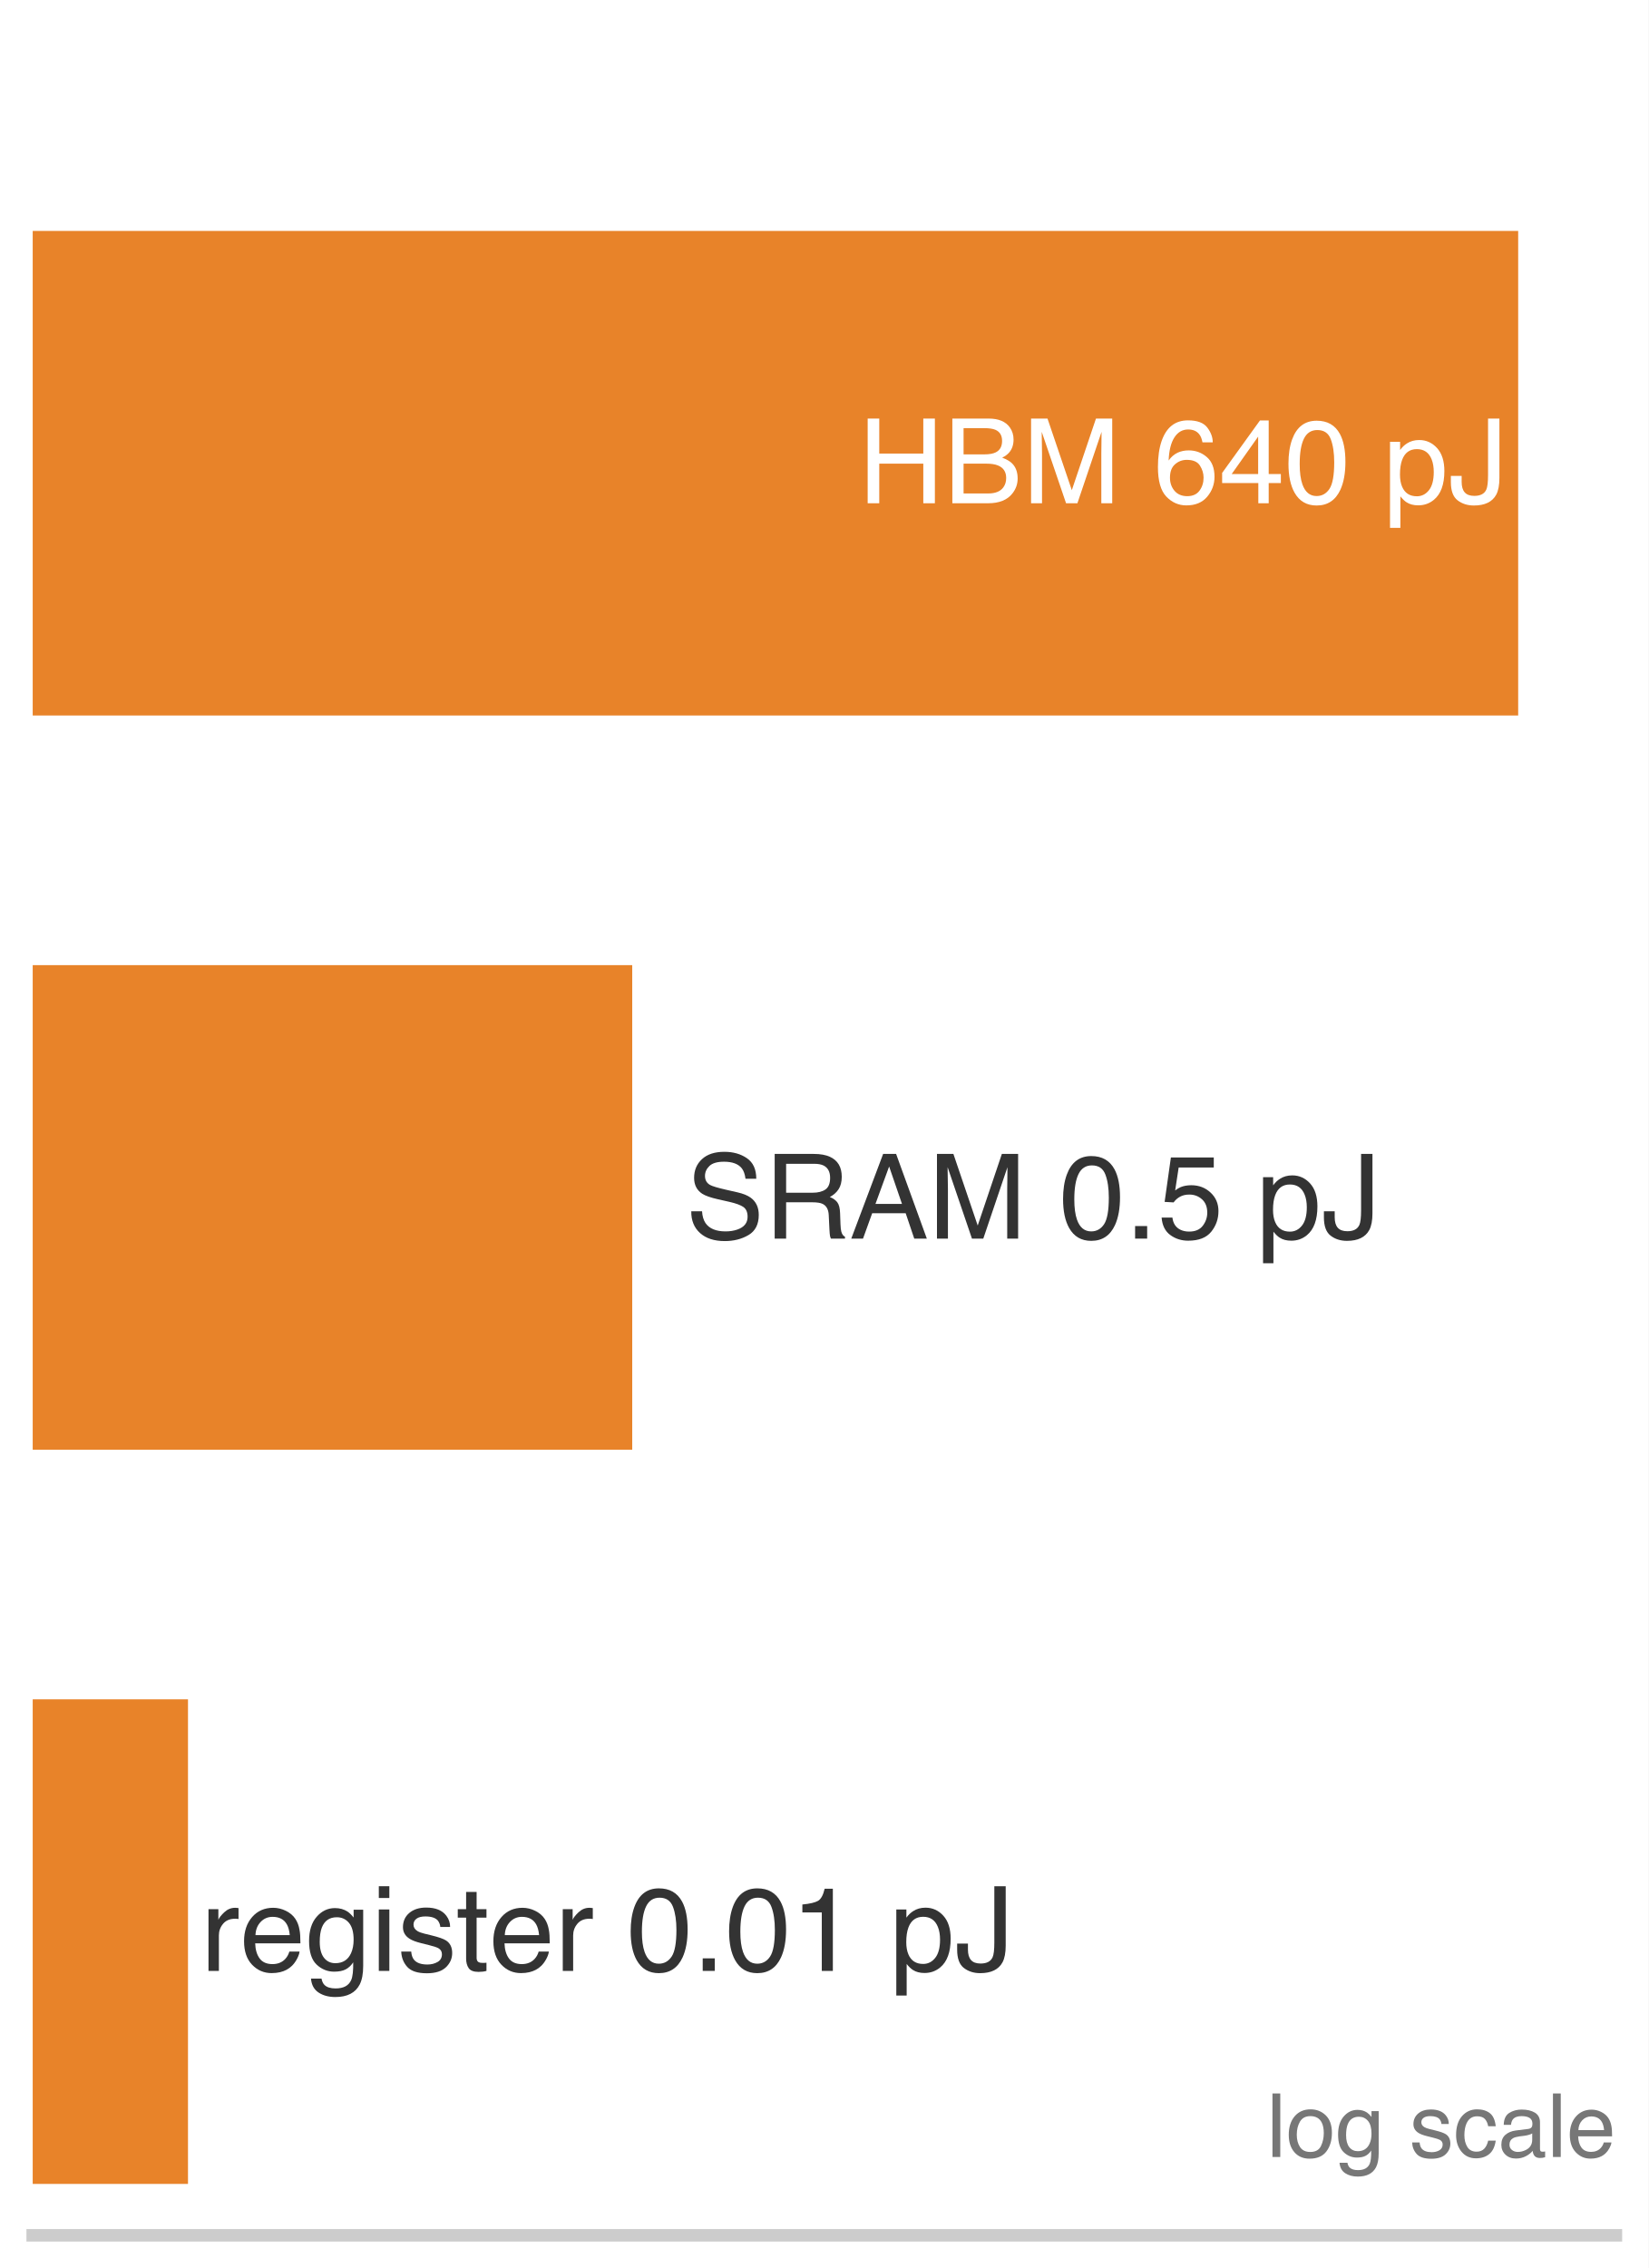
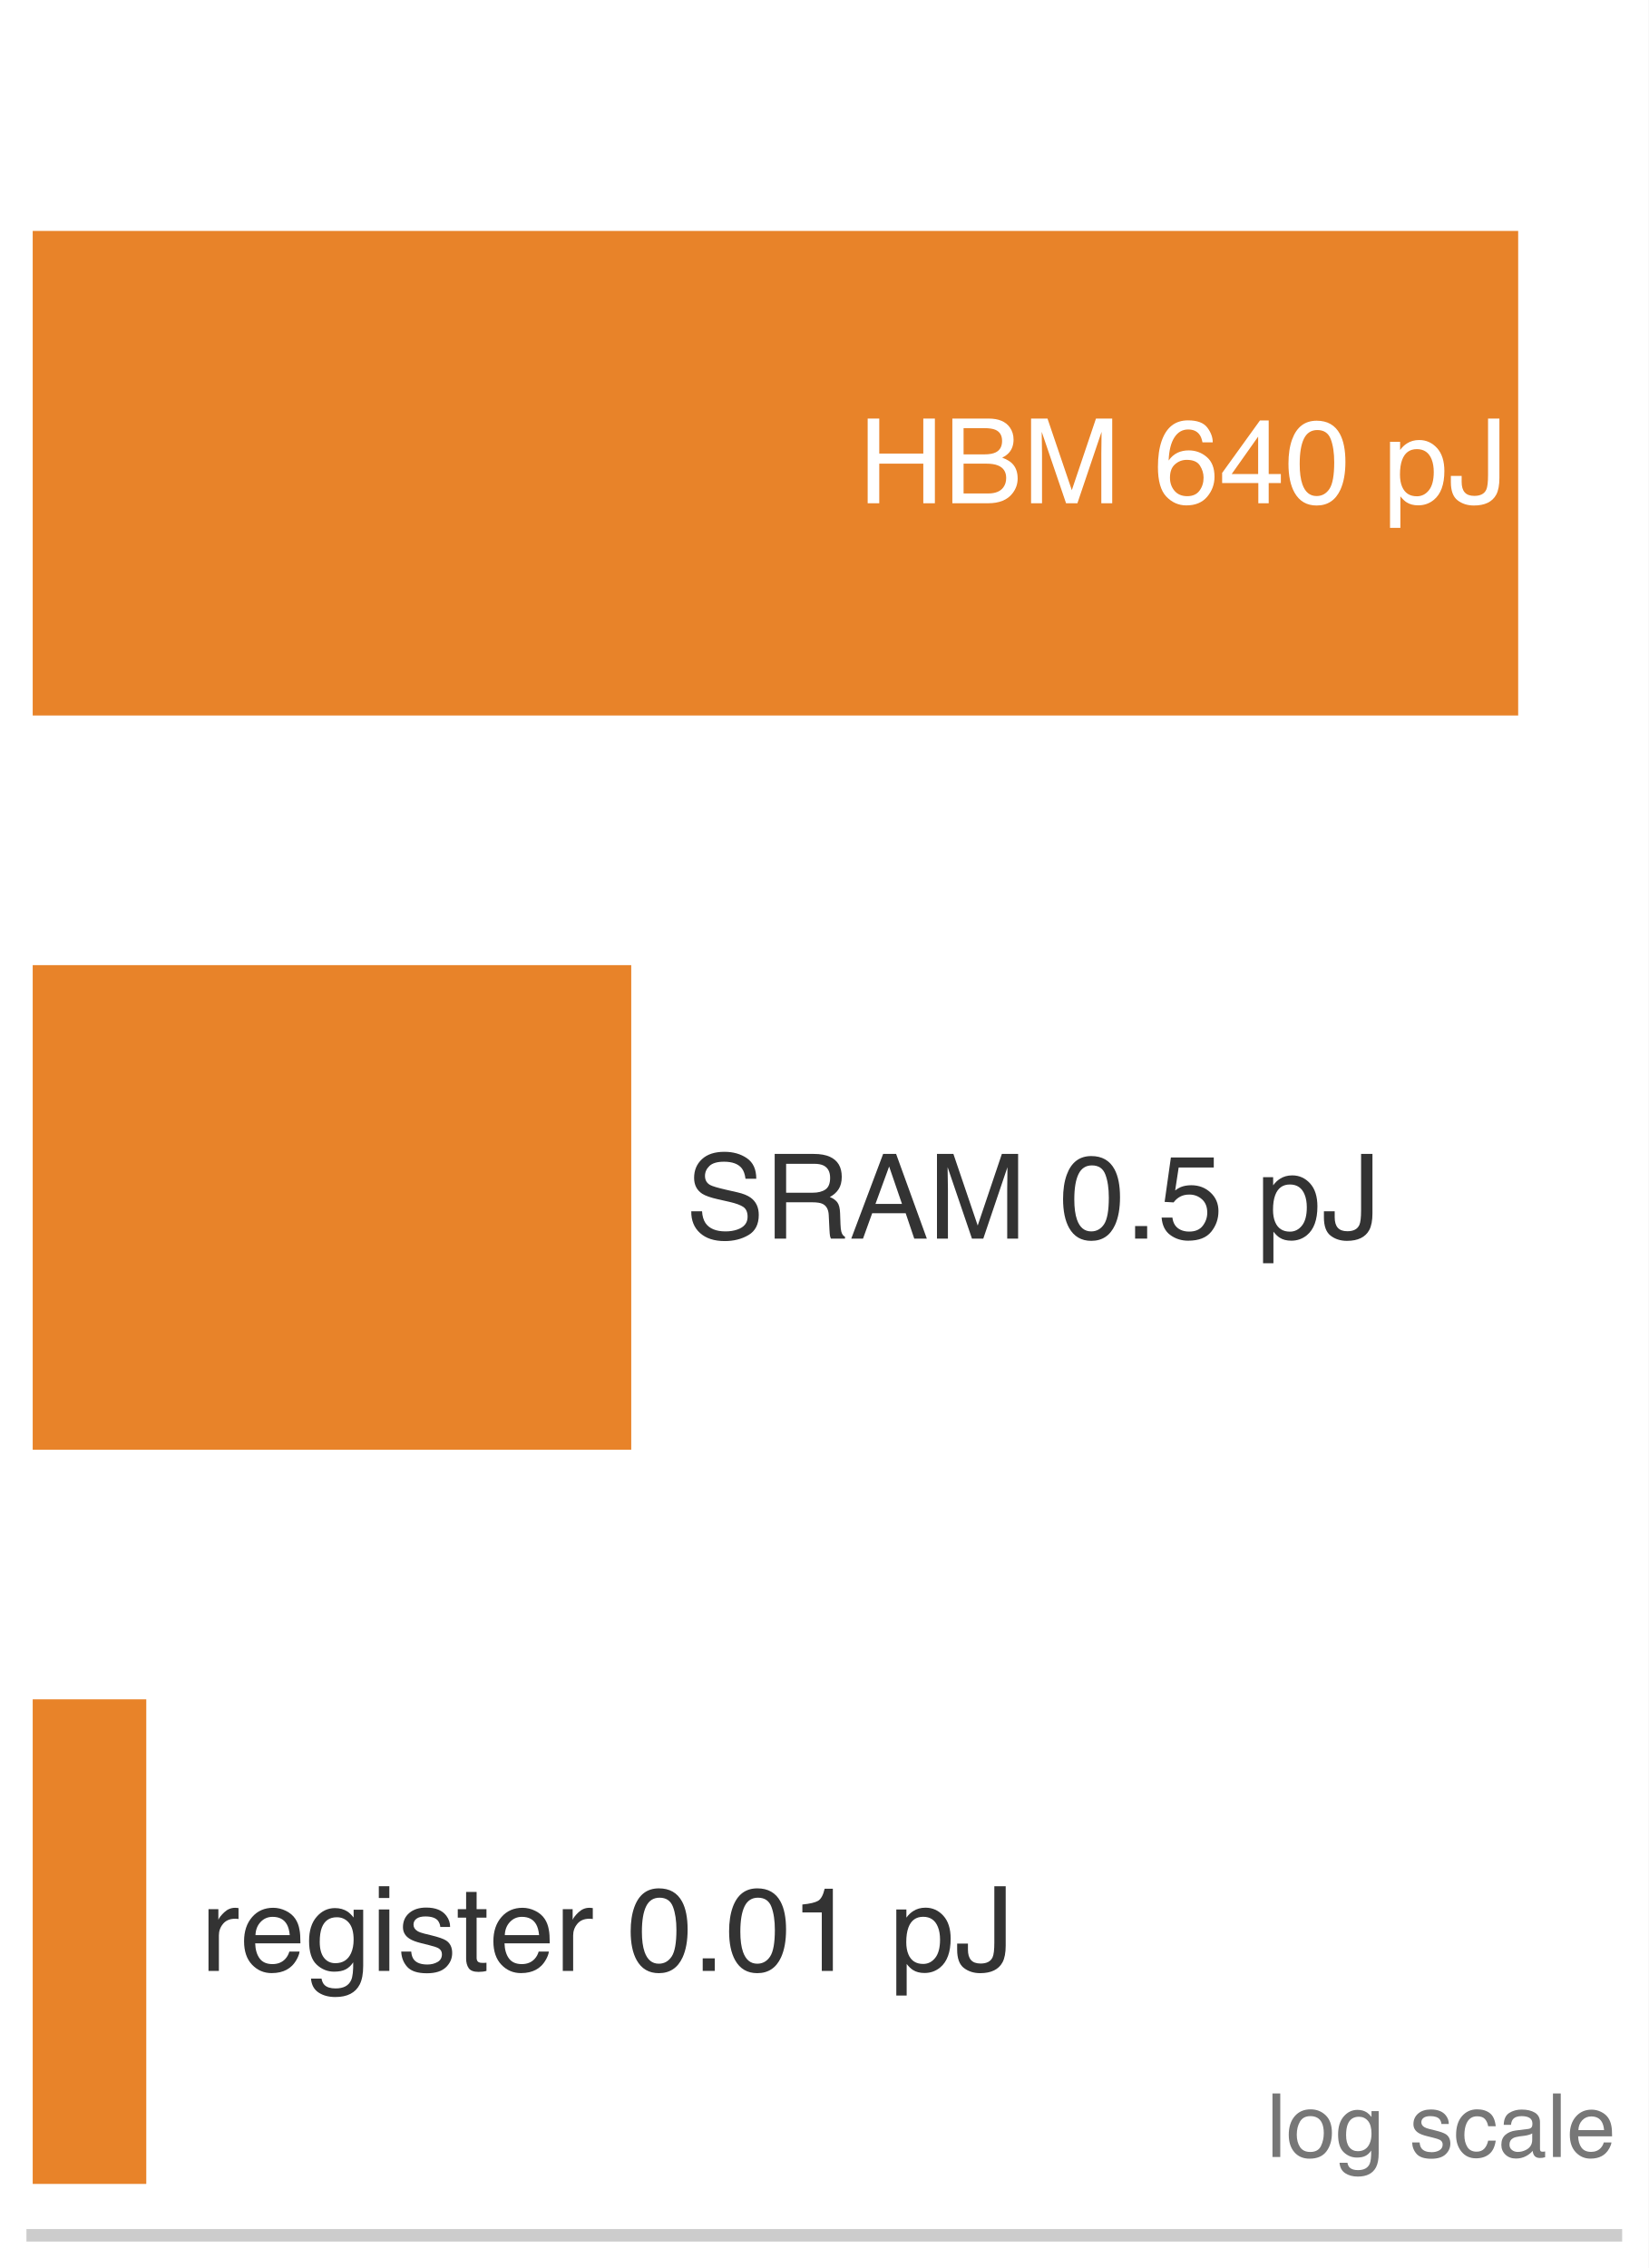
<svg xmlns="http://www.w3.org/2000/svg" xmlns:xlink="http://www.w3.org/1999/xlink" width="72.63pt" height="99.9pt" viewBox="0 0 72.63 99.9" version="1.1">
  <defs>
    <style type="text/css">*{stroke-linejoin: round; stroke-linecap: butt}</style>
  </defs>
  <g id="figure_1">
    <g id="patch_1">
      <path d="M 0 99.9 L 72.63 99.9 L 72.63 0 L 0 0 z " style="fill: #ffffff" />
    </g>
    <g id="axes_1">
      <g id="patch_2">
        <path d="M 1.44 98.46 L 71.19 98.46 L 71.19 1.44 L 1.44 1.44 z " style="fill: #ffffff" />
      </g>
      <g id="patch_3">
        <path d="M 1.44 31.516 L 66.884 31.516 L 66.884 10.172 L 1.44 10.172 z " clip-path="url(#p879ee31a35)" style="fill: #e67817; opacity: 0.92" />
      </g>
      <g id="patch_4">
-         <path d="M 1.44 63.856 L 27.853 63.856 L 27.853 42.512 L 1.44 42.512 z " clip-path="url(#p879ee31a35)" style="fill: #e67817; opacity: 0.92" />
+         <path d="M 1.44 63.856 L 27.809 63.856 L 27.809 42.512 L 1.44 42.512 z " clip-path="url(#p879ee31a35)" style="fill: #e67817; opacity: 0.92" />
      </g>
      <g id="patch_5">
-         <path d="M 1.44 96.196 L 8.282 96.196 L 8.282 74.852 L 1.44 74.852 z " clip-path="url(#p879ee31a35)" style="fill: #e67817; opacity: 0.92" />
+         <path d="M 1.44 96.196 L 6.444 96.196 L 6.444 74.852 L 1.44 74.852 z " clip-path="url(#p879ee31a35)" style="fill: #e67817; opacity: 0.92" />
      </g>
      <g id="matplotlib.axis_1" />
      <g id="matplotlib.axis_2" />
      <g id="patch_6">
        <path d="M 1.44 98.46 L 71.19 98.46 " style="fill: none; stroke: #cccccc; stroke-width: 0.55; stroke-linejoin: miter; stroke-linecap: square" />
      </g>
      <g id="text_1">
        <g style="fill: #ffffff" transform="translate(37.81714 22.16716) scale(0.052 -0.052)">
          <defs>
            <path id="Helvetica-48" d="M 503 4591 L 1131 4591 L 1131 2694 L 3519 2694 L 3519 4591 L 4147 4591 L 4147 0 L 3519 0 L 3519 2147 L 1131 2147 L 1131 0 L 503 0 L 503 4591 z " transform="scale(0.015625)" />
            <path id="Helvetica-42" d="M 2213 2650 Q 2606 2650 2825 2759 Q 3169 2931 3169 3378 Q 3169 3828 2803 3984 Q 2597 4072 2191 4072 L 1081 4072 L 1081 2650 L 2213 2650 z M 2422 531 Q 2994 531 3238 863 Q 3391 1072 3391 1369 Q 3391 1869 2944 2050 Q 2706 2147 2316 2147 L 1081 2147 L 1081 531 L 2422 531 z M 472 4591 L 2444 4591 Q 3250 4591 3591 4109 Q 3791 3825 3791 3453 Q 3791 3019 3544 2741 Q 3416 2594 3175 2472 Q 3528 2338 3703 2169 Q 4013 1869 4013 1341 Q 4013 897 3734 538 Q 3319 0 2413 0 L 472 0 L 472 4591 z " transform="scale(0.015625)" />
            <path id="Helvetica-4d" d="M 472 4591 L 1363 4591 L 2681 709 L 3991 4591 L 4872 4591 L 4872 0 L 4281 0 L 4281 2709 Q 4281 2850 4287 3175 Q 4294 3500 4294 3872 L 2984 0 L 2369 0 L 1050 3872 L 1050 3731 Q 1050 3563 1058 3217 Q 1066 2872 1066 2709 L 1066 0 L 472 0 L 472 4591 z " transform="scale(0.015625)" />
            <path id="Helvetica-20" transform="scale(0.015625)" />
            <path id="Helvetica-36" d="M 1872 4494 Q 2622 4494 2917 4105 Q 3213 3716 3213 3303 L 2656 3303 Q 2606 3569 2497 3719 Q 2294 4000 1881 4000 Q 1409 4000 1131 3564 Q 853 3128 822 2316 Q 1016 2600 1309 2741 Q 1578 2866 1909 2866 Q 2472 2866 2890 2506 Q 3309 2147 3309 1434 Q 3309 825 2912 354 Q 2516 -116 1781 -116 Q 1153 -116 697 361 Q 241 838 241 1966 Q 241 2800 444 3381 Q 834 4494 1872 4494 z M 1831 384 Q 2275 384 2495 682 Q 2716 981 2716 1388 Q 2716 1731 2519 2042 Q 2322 2353 1803 2353 Q 1441 2353 1167 2112 Q 894 1872 894 1388 Q 894 963 1142 673 Q 1391 384 1831 384 z " transform="scale(0.015625)" />
            <path id="Helvetica-34" d="M 2116 1584 L 2116 3613 L 681 1584 L 2116 1584 z M 2125 0 L 2125 1094 L 163 1094 L 163 1644 L 2213 4488 L 2688 4488 L 2688 1584 L 3347 1584 L 3347 1094 L 2688 1094 L 2688 0 L 2125 0 z " transform="scale(0.015625)" />
            <path id="Helvetica-30" d="M 1731 4475 Q 2600 4475 2988 3759 Q 3288 3206 3288 2244 Q 3288 1331 3016 734 Q 2622 -122 1728 -122 Q 922 -122 528 578 Q 200 1163 200 2147 Q 200 2909 397 3456 Q 766 4475 1731 4475 z M 1725 391 Q 2163 391 2422 778 Q 2681 1166 2681 2222 Q 2681 2984 2493 3476 Q 2306 3969 1766 3969 Q 1269 3969 1039 3501 Q 809 3034 809 2125 Q 809 1441 956 1025 Q 1181 391 1725 391 z " transform="scale(0.015625)" />
            <path id="Helvetica-70" d="M 1825 378 Q 2219 378 2480 708 Q 2741 1038 2741 1694 Q 2741 2094 2625 2381 Q 2406 2934 1825 2934 Q 1241 2934 1025 2350 Q 909 2038 909 1556 Q 909 1169 1025 897 Q 1244 378 1825 378 z M 369 3331 L 916 3331 L 916 2888 Q 1084 3116 1284 3241 Q 1569 3428 1953 3428 Q 2522 3428 2919 2992 Q 3316 2556 3316 1747 Q 3316 653 2744 184 Q 2381 -113 1900 -113 Q 1522 -113 1266 53 Q 1116 147 931 375 L 931 -1334 L 369 -1334 L 369 3331 z " transform="scale(0.015625)" />
            <path id="Helvetica-4a" d="M 2741 1369 Q 2741 788 2569 466 Q 2250 -122 1356 -122 Q 841 -122 475 158 Q 109 438 109 1153 L 109 1481 L 694 1481 L 694 1153 Q 694 778 861 589 Q 1028 400 1381 400 Q 1878 400 2031 741 Q 2125 950 2125 1531 L 2125 4591 L 2741 4591 L 2741 1369 z " transform="scale(0.015625)" />
          </defs>
          <use xlink:href="#Helvetica-48" />
          <use xlink:href="#Helvetica-42" transform="translate(72.2168 0)" />
          <use xlink:href="#Helvetica-4d" transform="translate(138.916 0)" />
          <use xlink:href="#Helvetica-20" transform="translate(222.2168 0)" />
          <use xlink:href="#Helvetica-36" transform="translate(250 0)" />
          <use xlink:href="#Helvetica-34" transform="translate(305.6152 0)" />
          <use xlink:href="#Helvetica-30" transform="translate(361.2305 0)" />
          <use xlink:href="#Helvetica-20" transform="translate(416.8457 0)" />
          <use xlink:href="#Helvetica-70" transform="translate(444.6289 0)" />
          <use xlink:href="#Helvetica-4a" transform="translate(500.2441 0)" />
        </g>
      </g>
      <g id="text_2">
        <g style="fill: #333333" transform="translate(30.20298 54.55794) scale(0.052 -0.052)">
          <defs>
            <path id="Helvetica-53" d="M 894 1481 Q 916 1091 1078 847 Q 1388 391 2169 391 Q 2519 391 2806 491 Q 3363 684 3363 1184 Q 3363 1559 3128 1719 Q 2891 1875 2384 1991 L 1763 2131 Q 1153 2269 900 2434 Q 463 2722 463 3294 Q 463 3913 891 4309 Q 1319 4706 2103 4706 Q 2825 4706 3329 4357 Q 3834 4009 3834 3244 L 3250 3244 Q 3203 3613 3050 3809 Q 2766 4169 2084 4169 Q 1534 4169 1293 3937 Q 1053 3706 1053 3400 Q 1053 3063 1334 2906 Q 1519 2806 2169 2656 L 2813 2509 Q 3278 2403 3531 2219 Q 3969 1897 3969 1284 Q 3969 522 3414 194 Q 2859 -134 2125 -134 Q 1269 -134 784 303 Q 300 738 309 1481 L 894 1481 z M 2150 4716 L 2150 4716 z " transform="scale(0.015625)" />
            <path id="Helvetica-52" d="M 2622 2488 Q 3059 2488 3314 2663 Q 3569 2838 3569 3294 Q 3569 3784 3213 3963 Q 3022 4056 2703 4056 L 1184 4056 L 1184 2488 L 2622 2488 z M 563 4591 L 2688 4591 Q 3213 4591 3553 4438 Q 4200 4144 4200 3353 Q 4200 2941 4029 2678 Q 3859 2416 3553 2256 Q 3822 2147 3958 1969 Q 4094 1791 4109 1391 L 4131 775 Q 4141 513 4175 384 Q 4231 166 4375 103 L 4375 0 L 3613 0 Q 3581 59 3562 153 Q 3544 247 3531 516 L 3494 1281 Q 3472 1731 3159 1884 Q 2981 1969 2600 1969 L 1184 1969 L 1184 0 L 563 0 L 563 4591 z " transform="scale(0.015625)" />
            <path id="Helvetica-41" d="M 2844 1881 L 2147 3909 L 1406 1881 L 2844 1881 z M 1822 4591 L 2525 4591 L 4191 0 L 3509 0 L 3044 1375 L 1228 1375 L 731 0 L 94 0 L 1822 4591 z " transform="scale(0.015625)" />
            <path id="Helvetica-2e" d="M 547 681 L 1200 681 L 1200 0 L 547 0 L 547 681 z " transform="scale(0.015625)" />
            <path id="Helvetica-35" d="M 791 1141 Q 847 659 1238 475 Q 1438 381 1700 381 Q 2200 381 2440 700 Q 2681 1019 2681 1406 Q 2681 1875 2395 2131 Q 2109 2388 1709 2388 Q 1419 2388 1211 2275 Q 1003 2163 856 1963 L 369 1991 L 709 4400 L 3034 4400 L 3034 3856 L 1131 3856 L 941 2613 Q 1097 2731 1238 2791 Q 1488 2894 1816 2894 Q 2431 2894 2859 2497 Q 3288 2100 3288 1491 Q 3288 856 2895 371 Q 2503 -113 1644 -113 Q 1097 -113 676 195 Q 256 503 206 1141 L 791 1141 z " transform="scale(0.015625)" />
          </defs>
          <use xlink:href="#Helvetica-53" />
          <use xlink:href="#Helvetica-52" transform="translate(66.69922 0)" />
          <use xlink:href="#Helvetica-41" transform="translate(138.916 0)" />
          <use xlink:href="#Helvetica-4d" transform="translate(205.6152 0)" />
          <use xlink:href="#Helvetica-20" transform="translate(288.916 0)" />
          <use xlink:href="#Helvetica-30" transform="translate(316.6992 0)" />
          <use xlink:href="#Helvetica-2e" transform="translate(372.3145 0)" />
          <use xlink:href="#Helvetica-35" transform="translate(400.0977 0)" />
          <use xlink:href="#Helvetica-20" transform="translate(455.7129 0)" />
          <use xlink:href="#Helvetica-70" transform="translate(483.4961 0)" />
          <use xlink:href="#Helvetica-4a" transform="translate(539.1113 0)" />
        </g>
      </g>
      <g id="text_3">
        <g style="fill: #333333" transform="translate(8.837753 86.81384) scale(0.052 -0.052)">
          <defs>
            <path id="Helvetica-72" d="M 428 3347 L 963 3347 L 963 2769 Q 1028 2938 1284 3180 Q 1541 3422 1875 3422 Q 1891 3422 1928 3419 Q 1966 3416 2056 3406 L 2056 2813 Q 2006 2822 1964 2825 Q 1922 2828 1872 2828 Q 1447 2828 1219 2554 Q 991 2281 991 1925 L 991 0 L 428 0 L 428 3347 z " transform="scale(0.015625)" />
            <path id="Helvetica-65" d="M 1806 3422 Q 2163 3422 2497 3255 Q 2831 3088 3006 2822 Q 3175 2569 3231 2231 Q 3281 2000 3281 1494 L 828 1494 Q 844 984 1069 676 Q 1294 369 1766 369 Q 2206 369 2469 659 Q 2619 828 2681 1050 L 3234 1050 Q 3213 866 3089 639 Q 2966 413 2813 269 Q 2556 19 2178 -69 Q 1975 -119 1719 -119 Q 1094 -119 659 336 Q 225 791 225 1609 Q 225 2416 662 2919 Q 1100 3422 1806 3422 z M 2703 1941 Q 2669 2306 2544 2525 Q 2313 2931 1772 2931 Q 1384 2931 1121 2651 Q 859 2372 844 1941 L 2703 1941 z M 1753 3428 L 1753 3428 z " transform="scale(0.015625)" />
            <path id="Helvetica-67" d="M 1594 3406 Q 1988 3406 2281 3213 Q 2441 3103 2606 2894 L 2606 3316 L 3125 3316 L 3125 272 Q 3125 -366 2938 -734 Q 2588 -1416 1616 -1416 Q 1075 -1416 706 -1173 Q 338 -931 294 -416 L 866 -416 Q 906 -641 1028 -763 Q 1219 -950 1628 -950 Q 2275 -950 2475 -494 Q 2594 -225 2584 466 Q 2416 209 2178 84 Q 1941 -41 1550 -41 Q 1006 -41 598 345 Q 191 731 191 1622 Q 191 2463 602 2934 Q 1013 3406 1594 3406 z M 2606 1688 Q 2606 2309 2350 2609 Q 2094 2909 1697 2909 Q 1103 2909 884 2353 Q 769 2056 769 1575 Q 769 1009 998 714 Q 1228 419 1616 419 Q 2222 419 2469 966 Q 2606 1275 2606 1688 z M 1659 3428 L 1659 3428 z " transform="scale(0.015625)" />
            <path id="Helvetica-69" d="M 413 3331 L 984 3331 L 984 0 L 413 0 L 413 3331 z M 413 4591 L 984 4591 L 984 3953 L 413 3953 L 413 4591 z " transform="scale(0.015625)" />
            <path id="Helvetica-73" d="M 747 1050 Q 772 769 888 619 Q 1100 347 1625 347 Q 1938 347 2175 483 Q 2413 619 2413 903 Q 2413 1119 2222 1231 Q 2100 1300 1741 1391 L 1294 1503 Q 866 1609 663 1741 Q 300 1969 300 2372 Q 300 2847 642 3140 Q 984 3434 1563 3434 Q 2319 3434 2653 2991 Q 2863 2709 2856 2384 L 2325 2384 Q 2309 2575 2191 2731 Q 1997 2953 1519 2953 Q 1200 2953 1036 2831 Q 872 2709 872 2509 Q 872 2291 1088 2159 Q 1213 2081 1456 2022 L 1828 1931 Q 2434 1784 2641 1647 Q 2969 1431 2969 969 Q 2969 522 2630 197 Q 2291 -128 1597 -128 Q 850 -128 539 211 Q 228 550 206 1050 L 747 1050 z M 1578 3428 L 1578 3428 z " transform="scale(0.015625)" />
            <path id="Helvetica-74" d="M 525 4281 L 1094 4281 L 1094 3347 L 1628 3347 L 1628 2888 L 1094 2888 L 1094 703 Q 1094 528 1213 469 Q 1278 434 1431 434 Q 1472 434 1519 436 Q 1566 438 1628 444 L 1628 0 Q 1531 -28 1426 -40 Q 1322 -53 1200 -53 Q 806 -53 665 148 Q 525 350 525 672 L 525 2888 L 72 2888 L 72 3347 L 525 3347 L 525 4281 z " transform="scale(0.015625)" />
            <path id="Helvetica-31" d="M 613 3169 L 613 3600 Q 1222 3659 1462 3798 Q 1703 3938 1822 4456 L 2266 4456 L 2266 0 L 1666 0 L 1666 3169 L 613 3169 z " transform="scale(0.015625)" />
          </defs>
          <use xlink:href="#Helvetica-72" />
          <use xlink:href="#Helvetica-65" transform="translate(33.30078 0)" />
          <use xlink:href="#Helvetica-67" transform="translate(88.91602 0)" />
          <use xlink:href="#Helvetica-69" transform="translate(144.5312 0)" />
          <use xlink:href="#Helvetica-73" transform="translate(166.748 0)" />
          <use xlink:href="#Helvetica-74" transform="translate(216.748 0)" />
          <use xlink:href="#Helvetica-65" transform="translate(244.5312 0)" />
          <use xlink:href="#Helvetica-72" transform="translate(300.1465 0)" />
          <use xlink:href="#Helvetica-20" transform="translate(333.4473 0)" />
          <use xlink:href="#Helvetica-30" transform="translate(361.2305 0)" />
          <use xlink:href="#Helvetica-2e" transform="translate(416.8457 0)" />
          <use xlink:href="#Helvetica-30" transform="translate(444.6289 0)" />
          <use xlink:href="#Helvetica-31" transform="translate(500.2441 0)" />
          <use xlink:href="#Helvetica-20" transform="translate(555.8594 0)" />
          <use xlink:href="#Helvetica-70" transform="translate(583.6426 0)" />
          <use xlink:href="#Helvetica-4a" transform="translate(639.2578 0)" />
        </g>
      </g>
      <g id="text_4">
        <g style="fill: #777777" transform="translate(55.79841 95.00992) scale(0.039 -0.039)">
          <defs>
            <path id="Helvetica-6c" d="M 428 4591 L 991 4591 L 991 0 L 428 0 L 428 4591 z " transform="scale(0.015625)" />
            <path id="Helvetica-6f" d="M 1741 363 Q 2300 363 2508 786 Q 2716 1209 2716 1728 Q 2716 2197 2566 2491 Q 2328 2953 1747 2953 Q 1231 2953 997 2559 Q 763 2166 763 1609 Q 763 1075 997 719 Q 1231 363 1741 363 z M 1763 3444 Q 2409 3444 2856 3012 Q 3303 2581 3303 1744 Q 3303 934 2909 406 Q 2516 -122 1688 -122 Q 997 -122 590 345 Q 184 813 184 1600 Q 184 2444 612 2944 Q 1041 3444 1763 3444 z M 1744 3428 L 1744 3428 z " transform="scale(0.015625)" />
            <path id="Helvetica-63" d="M 1703 3444 Q 2269 3444 2623 3169 Q 2978 2894 3050 2222 L 2503 2222 Q 2453 2531 2275 2736 Q 2097 2941 1703 2941 Q 1166 2941 934 2416 Q 784 2075 784 1575 Q 784 1072 996 728 Q 1209 384 1666 384 Q 2016 384 2220 598 Q 2425 813 2503 1184 L 3050 1184 Q 2956 519 2581 211 Q 2206 -97 1622 -97 Q 966 -97 575 383 Q 184 863 184 1581 Q 184 2463 612 2953 Q 1041 3444 1703 3444 z M 1616 3428 L 1616 3428 z " transform="scale(0.015625)" />
            <path id="Helvetica-61" d="M 844 891 Q 844 647 1022 506 Q 1200 366 1444 366 Q 1741 366 2019 503 Q 2488 731 2488 1250 L 2488 1703 Q 2384 1638 2221 1594 Q 2059 1550 1903 1531 L 1563 1488 Q 1256 1447 1103 1359 Q 844 1213 844 891 z M 2206 2028 Q 2400 2053 2466 2191 Q 2503 2266 2503 2406 Q 2503 2694 2298 2823 Q 2094 2953 1713 2953 Q 1272 2953 1088 2716 Q 984 2584 953 2325 L 428 2325 Q 444 2944 830 3186 Q 1216 3428 1725 3428 Q 2316 3428 2684 3203 Q 3050 2978 3050 2503 L 3050 575 Q 3050 488 3086 434 Q 3122 381 3238 381 Q 3275 381 3322 386 Q 3369 391 3422 400 L 3422 -16 Q 3291 -53 3222 -62 Q 3153 -72 3034 -72 Q 2744 -72 2613 134 Q 2544 244 2516 444 Q 2344 219 2022 53 Q 1700 -113 1313 -113 Q 847 -113 551 170 Q 256 453 256 878 Q 256 1344 547 1600 Q 838 1856 1309 1916 L 2206 2028 z M 1741 3428 L 1741 3428 z " transform="scale(0.015625)" />
          </defs>
          <use xlink:href="#Helvetica-6c" />
          <use xlink:href="#Helvetica-6f" transform="translate(22.2168 0)" />
          <use xlink:href="#Helvetica-67" transform="translate(77.83203 0)" />
          <use xlink:href="#Helvetica-20" transform="translate(133.4473 0)" />
          <use xlink:href="#Helvetica-73" transform="translate(161.2305 0)" />
          <use xlink:href="#Helvetica-63" transform="translate(211.2305 0)" />
          <use xlink:href="#Helvetica-61" transform="translate(261.2305 0)" />
          <use xlink:href="#Helvetica-6c" transform="translate(316.8457 0)" />
          <use xlink:href="#Helvetica-65" transform="translate(339.0625 0)" />
        </g>
      </g>
    </g>
  </g>
  <defs>
    <clipPath id="p879ee31a35">
      <rect x="1.44" y="1.44" width="69.75" height="97.02" />
    </clipPath>
  </defs>
</svg>
